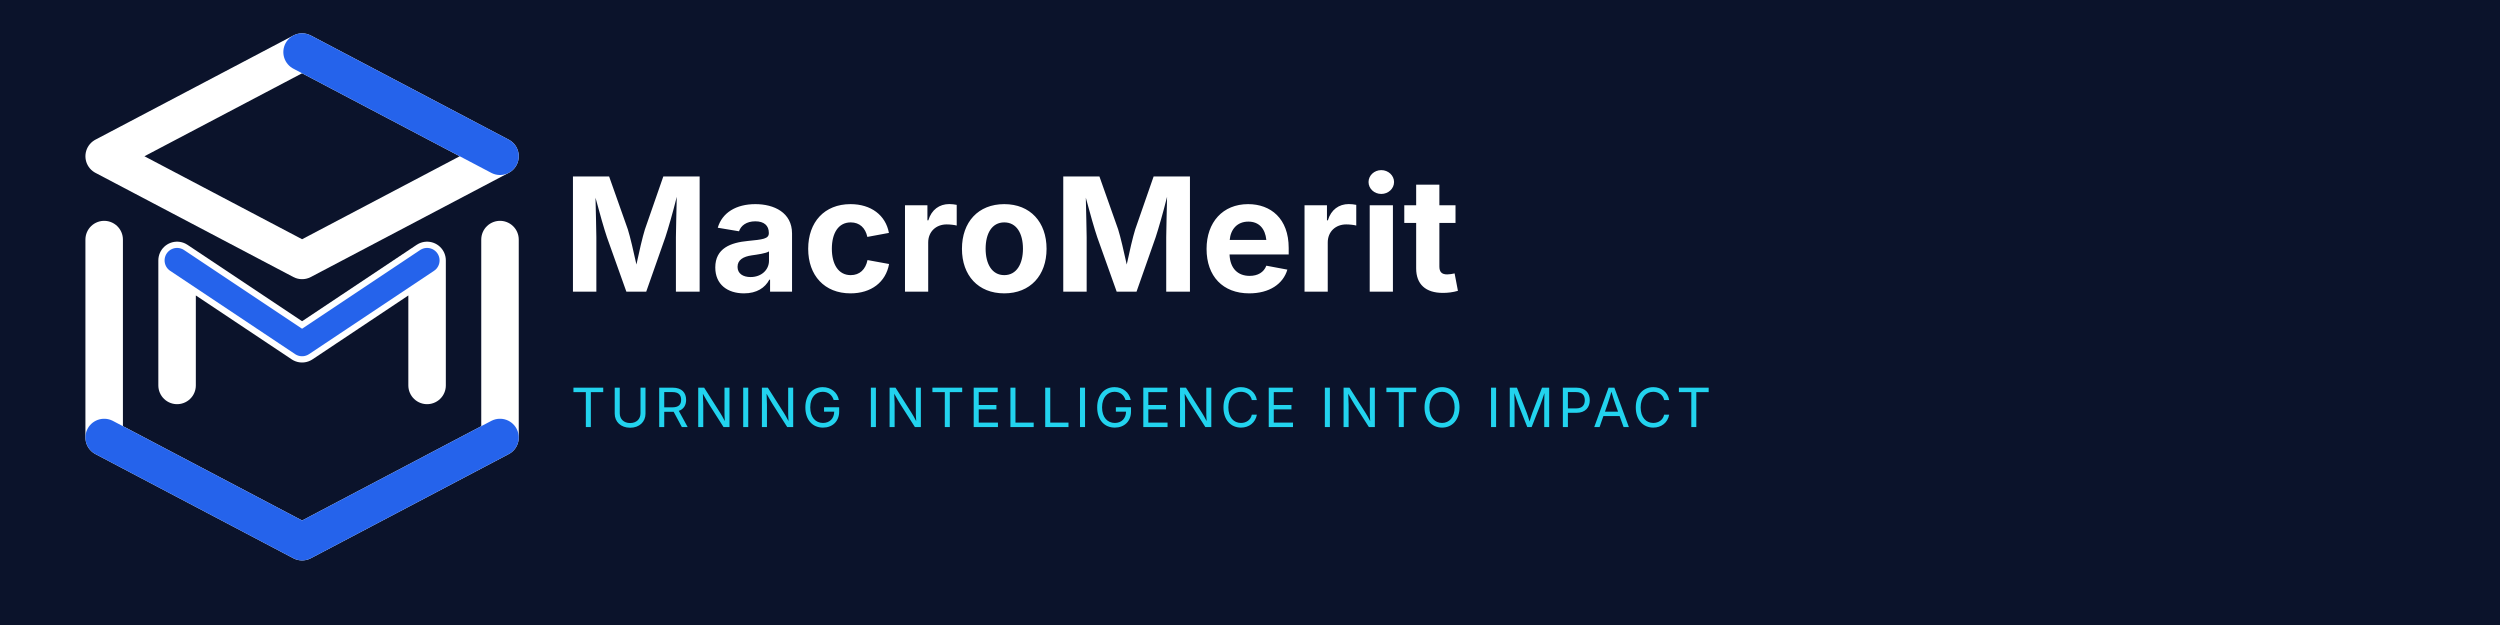
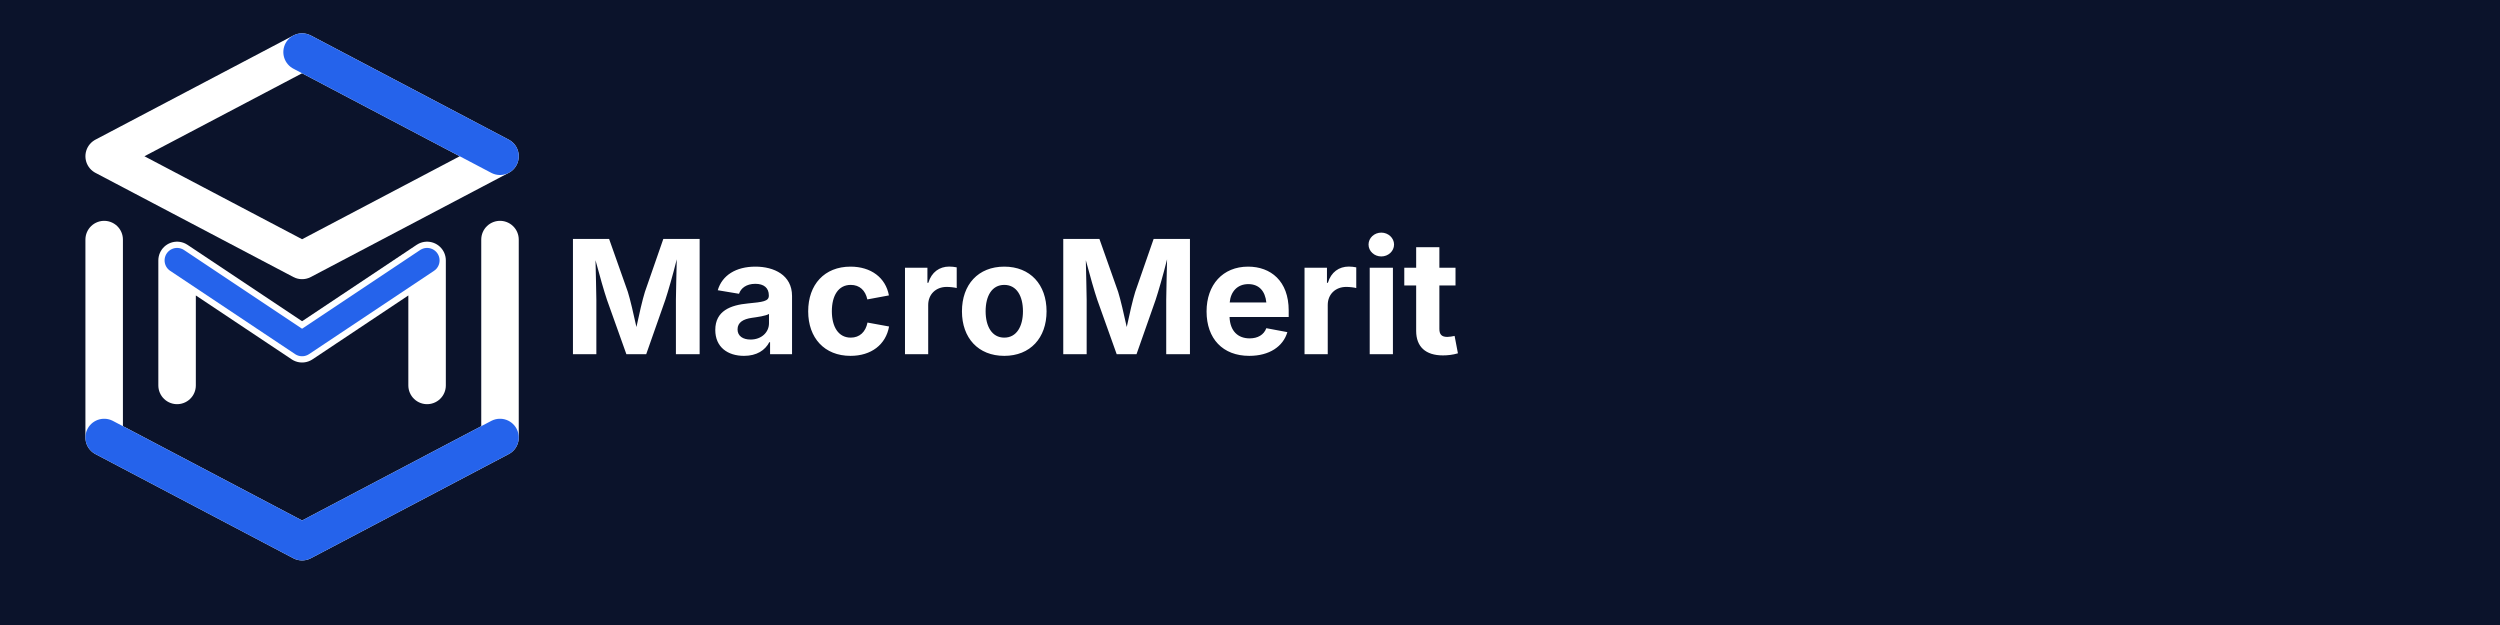
<svg xmlns="http://www.w3.org/2000/svg" viewBox="0 0 1200 300">
  <rect width="1200" height="300" fill="#0B132B" />
  <g transform="translate(-55,-55) scale(1)" fill="none" stroke-linecap="round" stroke-linejoin="round">
    <path d="M200 80 L295 130 L200 180 L105 130 Z" stroke="#FFFFFF" stroke-width="18" />
    <path d="M200 80 L295 130" stroke="#2563EB" stroke-width="18" />
    <path d="M105 170 L105 265 L200 315 L295 265 L295 170" stroke="#FFFFFF" stroke-width="18" />
    <path d="M105 265 L200 315 L295 265" stroke="#2563EB" stroke-width="18" />
    <path d="M140 240 L140 180 L200 220 L260 180 L260 240" stroke="#FFFFFF" stroke-width="18" />
    <path d="M140 180 L200 220 L260 180" stroke="#2563EB" stroke-width="12" />
  </g>
-   <text x="270" y="140" font-family="Inter, Manrope, Arial, sans-serif" font-size="76" font-weight="750" fill="#FFFFFF">MacroMerit</text>
-   <text x="274" y="205" font-family="Inter, Manrope, Arial, sans-serif" font-size="26" fill="#22D3EE" letter-spacing="2">TURNING INTELLIGENCE INTO IMPACT</text>
+   <text x="270" y="170" font-family="Inter, Manrope, Arial, sans-serif" font-size="76" font-weight="750" fill="#FFFFFF">MacroMerit</text>
</svg>
